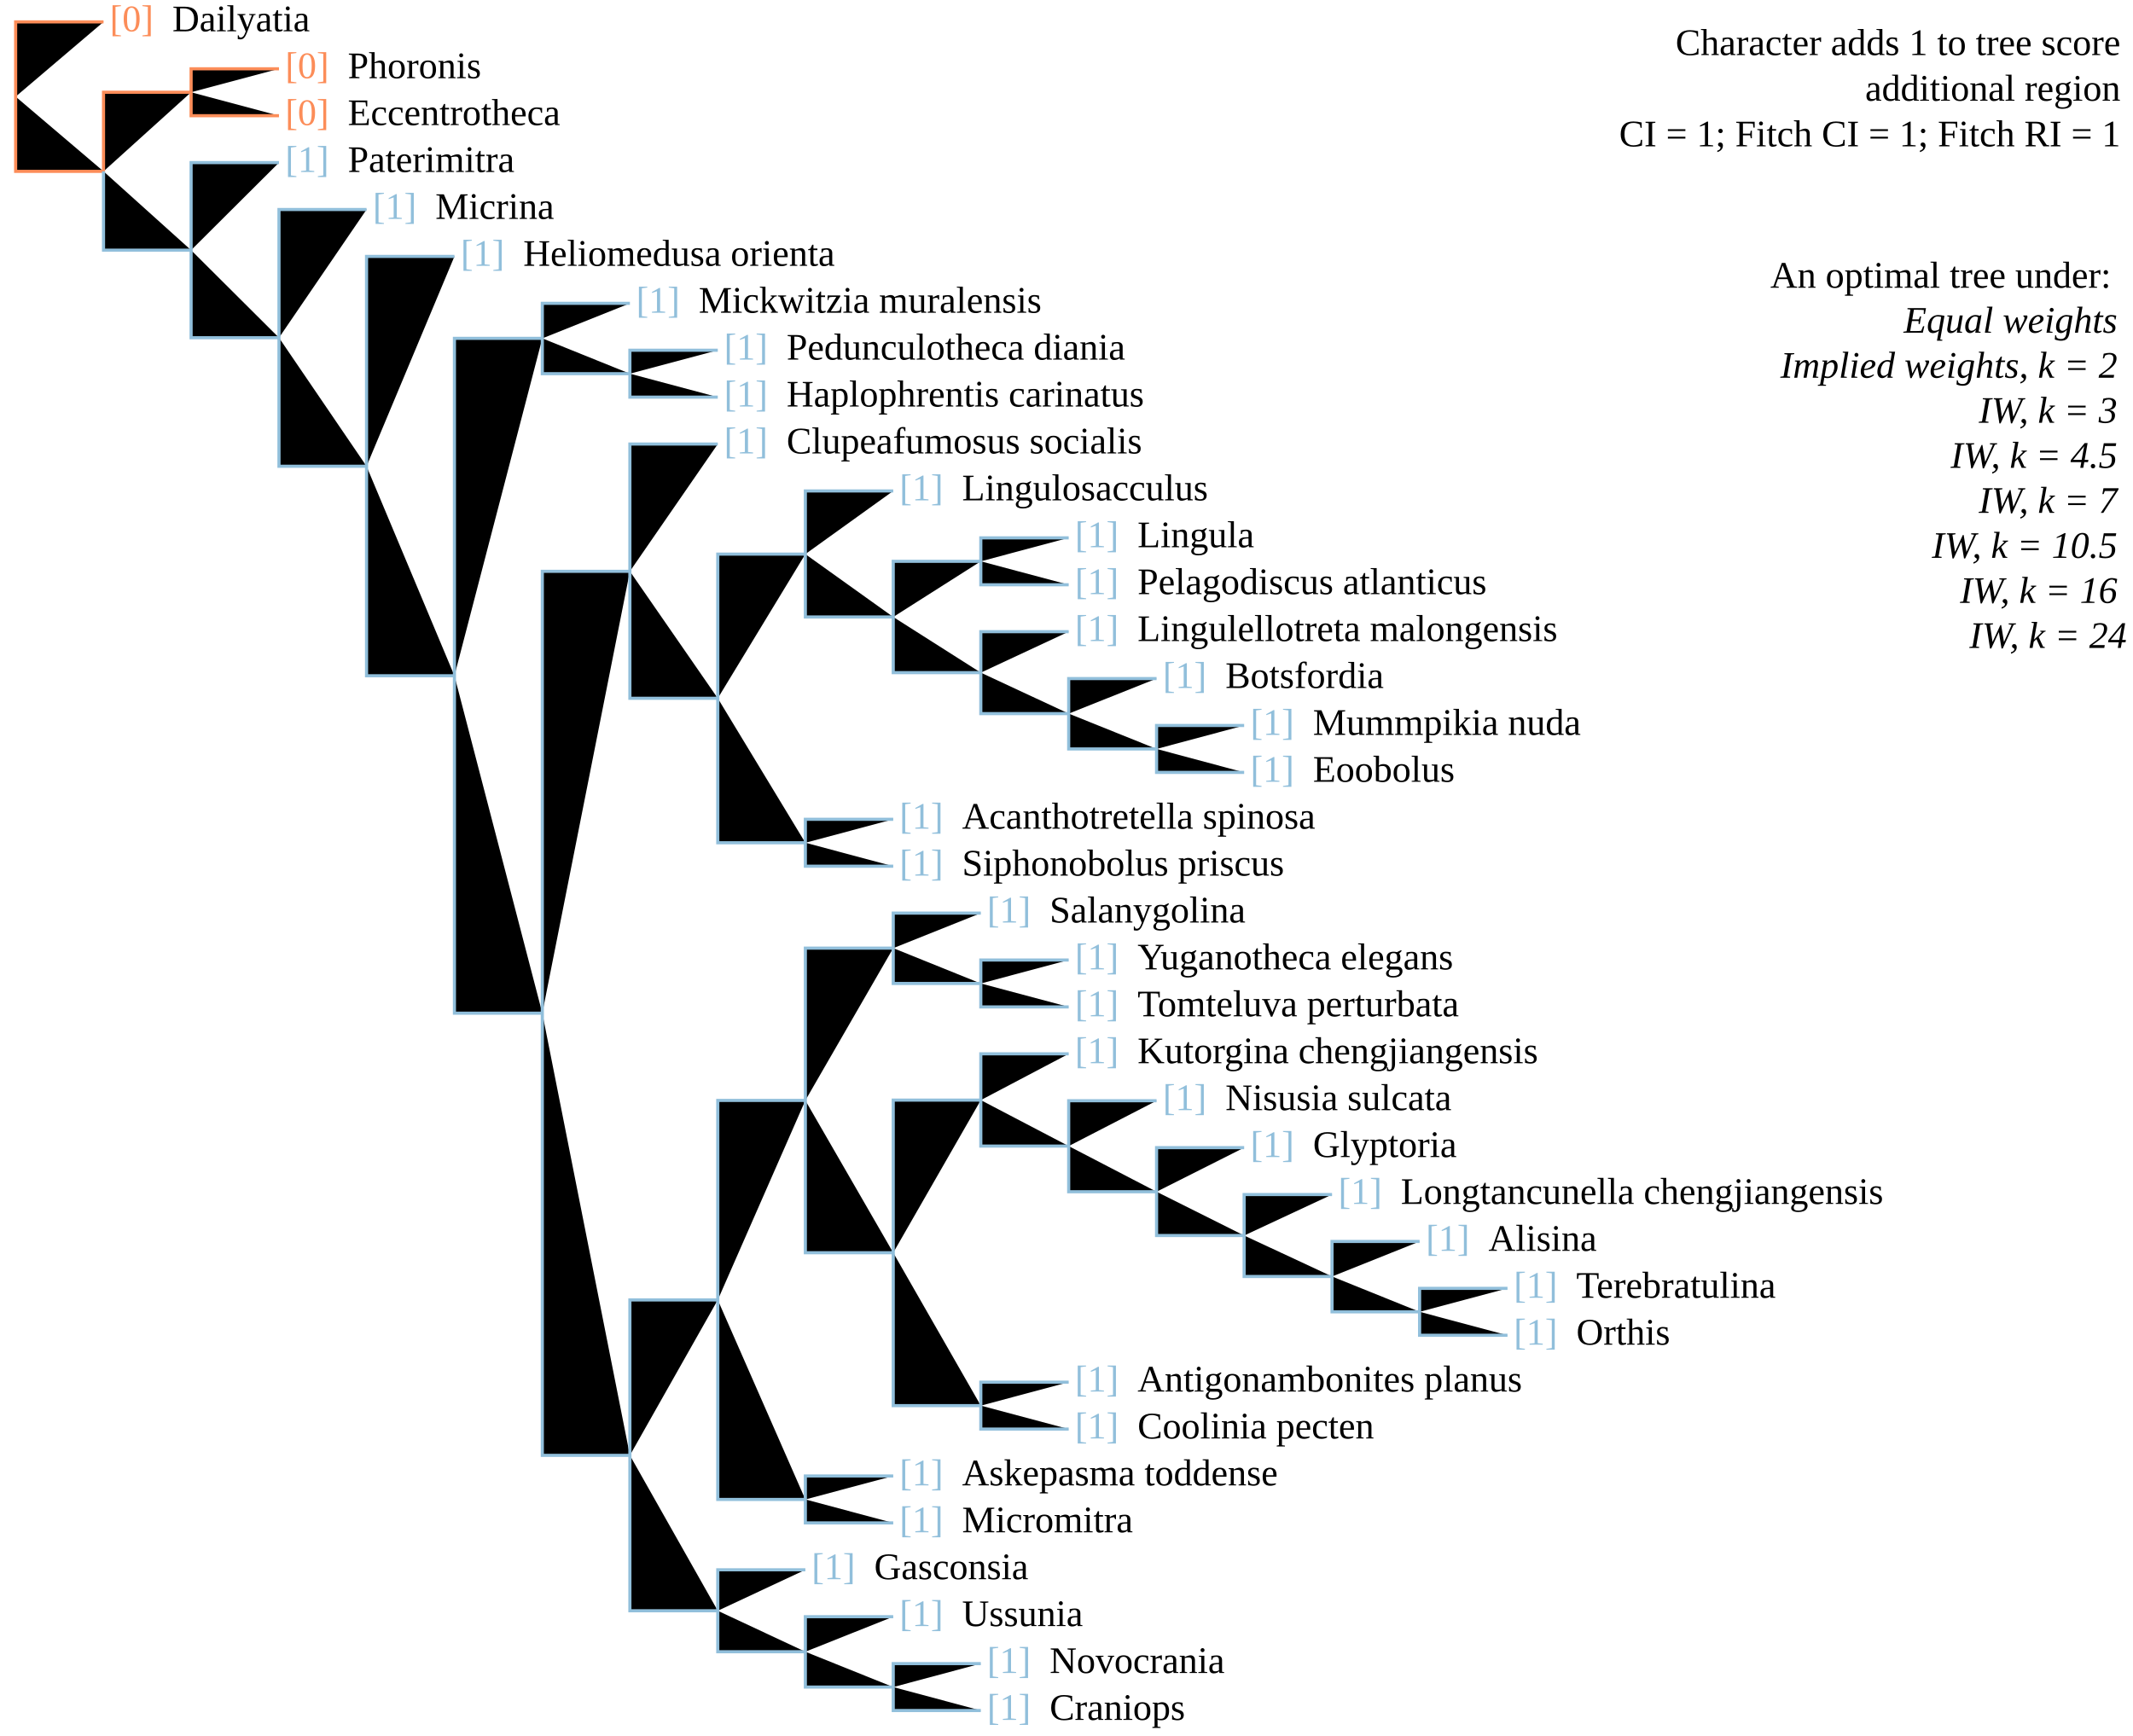
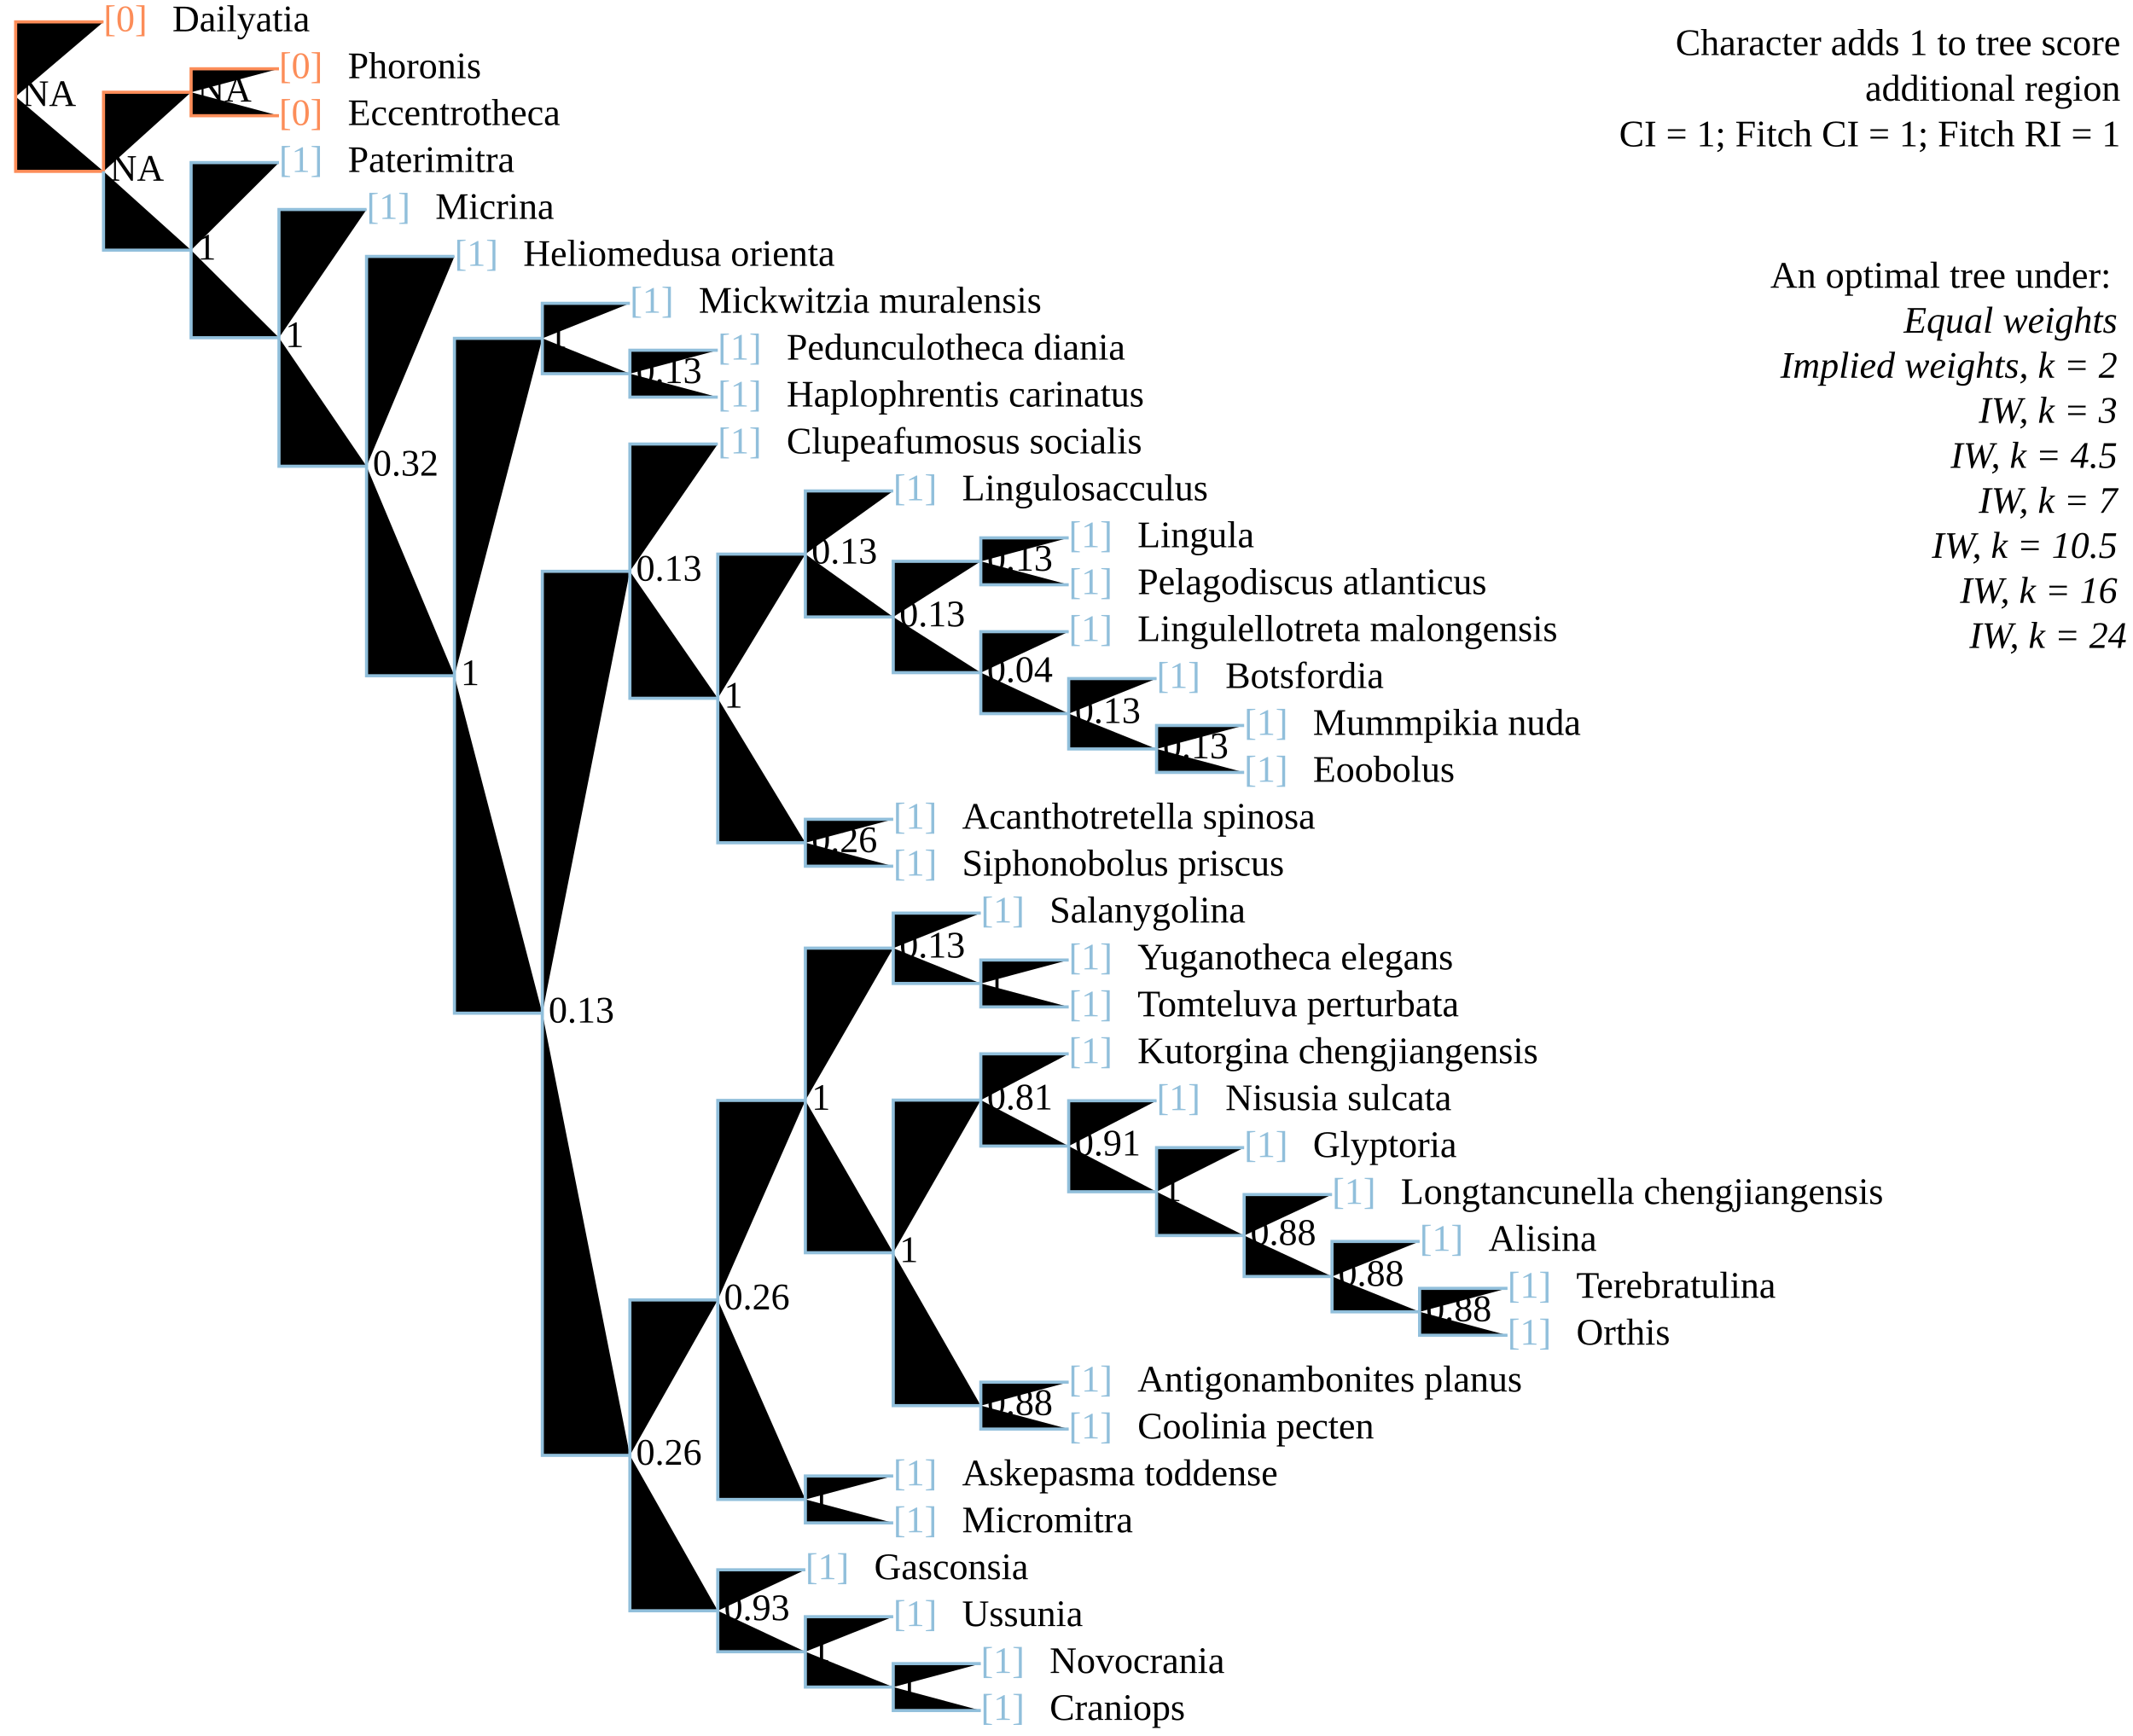
<svg xmlns="http://www.w3.org/2000/svg" version="1.1" width="682" height="555" class="tree" char="2">
  <text x="678" y="17.6" text-anchor="end" class="stepsLabel">Character adds <tspan class="score">1</tspan> to tree score</text>
  <text x="678" y="32.2" text-anchor="end" class="stepsLabel">
    <tspan class="score" /> additional region</text>
  <text x="678" y="46.8" text-anchor="end" class="stepsLabel">CI = 1; Fitch CI = 1; Fitch RI = 1</text>
  <text x="678" y="76" text-anchor="end" class="stepsLabel">
    <tspan dy="16">An optimal tree under:</tspan>
    <tspan x="680" style="font-style:italic" class="notThisAn" dy="1.2em">Equal weights</tspan>
    <tspan x="680" style="font-style:italic" class="thisAn" dy="1.2em">Implied weights, k = 2</tspan>
    <tspan x="680" style="font-style:italic" class="thisAn" dy="1.2em">IW, k = 3</tspan>
    <tspan x="680" style="font-style:italic" class="notThisAn" dy="1.2em">IW, k = 4.5</tspan>
    <tspan x="680" style="font-style:italic" class="notThisAn" dy="1.2em">IW, k = 7</tspan>
    <tspan x="680" style="font-style:italic" class="notThisAn" dy="1.2em">IW, k = 10.5</tspan>
    <tspan x="680" style="font-style:italic" class="notThisAn" dy="1.2em">IW, k = 16</tspan>
    <tspan x="680" style="font-style:italic" class="notThisAn" dy="1.2em">IW, k = 24</tspan>
  </text>
-   <text x="35.1" y="10" fill="#fc8d59" class="flag">[0]</text>
+   <text x="33.1" y="10" fill="#fc8d59" class="flag">[0]</text>
  <text x="55.1" y="10" class="taxonLabel">Dailyatia</text>
-   <text x="91.2" y="40" fill="#fc8d59" class="flag">[0]</text>
+   <text x="89.2" y="40" fill="#fc8d59" class="flag">[0]</text>
  <text x="111.2" y="40" class="taxonLabel">Eccentrotheca</text>
-   <text x="91.2" y="25" fill="#fc8d59" class="flag">[0]</text>
+   <text x="89.2" y="25" fill="#fc8d59" class="flag">[0]</text>
  <text x="111.2" y="25" class="taxonLabel">Phoronis</text>
-   <text x="91.2" y="55" fill="#91bfdb" class="flag">[1]</text>
+   <text x="89.2" y="55" fill="#91bfdb" class="flag">[1]</text>
  <text x="111.2" y="55" class="taxonLabel">Paterimitra</text>
-   <text x="119.2" y="70" fill="#91bfdb" class="flag">[1]</text>
+   <text x="117.2" y="70" fill="#91bfdb" class="flag">[1]</text>
  <text x="139.2" y="70" class="taxonLabel">Micrina</text>
-   <text x="147.3" y="85" fill="#91bfdb" class="flag">[1]</text>
+   <text x="145.3" y="85" fill="#91bfdb" class="flag">[1]</text>
  <text x="167.3" y="85" class="taxonLabel">Heliomedusa orienta</text>
-   <text x="203.4" y="100" fill="#91bfdb" class="flag">[1]</text>
+   <text x="201.4" y="100" fill="#91bfdb" class="flag">[1]</text>
  <text x="223.4" y="100" class="taxonLabel">Mickwitzia muralensis</text>
-   <text x="231.5" y="130" fill="#91bfdb" class="flag">[1]</text>
+   <text x="229.5" y="130" fill="#91bfdb" class="flag">[1]</text>
  <text x="251.5" y="130" class="taxonLabel">Haplophrentis carinatus</text>
-   <text x="231.5" y="115" fill="#91bfdb" class="flag">[1]</text>
+   <text x="229.5" y="115" fill="#91bfdb" class="flag">[1]</text>
  <text x="251.5" y="115" class="taxonLabel">Pedunculotheca diania</text>
-   <text x="231.5" y="145" fill="#91bfdb" class="flag">[1]</text>
+   <text x="229.5" y="145" fill="#91bfdb" class="flag">[1]</text>
  <text x="251.5" y="145" class="taxonLabel">Clupeafumosus socialis</text>
-   <text x="287.6" y="160" fill="#91bfdb" class="flag">[1]</text>
+   <text x="285.6" y="160" fill="#91bfdb" class="flag">[1]</text>
  <text x="307.6" y="160" class="taxonLabel">Lingulosacculus</text>
-   <text x="287.6" y="280" fill="#91bfdb" class="flag">[1]</text>
+   <text x="285.6" y="280" fill="#91bfdb" class="flag">[1]</text>
  <text x="307.6" y="280" class="taxonLabel">Siphonobolus priscus</text>
-   <text x="287.6" y="265" fill="#91bfdb" class="flag">[1]</text>
+   <text x="285.6" y="265" fill="#91bfdb" class="flag">[1]</text>
  <text x="307.6" y="265" class="taxonLabel">Acanthotretella spinosa</text>
-   <text x="343.7" y="205" fill="#91bfdb" class="flag">[1]</text>
+   <text x="341.7" y="205" fill="#91bfdb" class="flag">[1]</text>
  <text x="363.7" y="205" class="taxonLabel">Lingulellotreta malongensis</text>
-   <text x="371.8" y="220" fill="#91bfdb" class="flag">[1]</text>
+   <text x="369.8" y="220" fill="#91bfdb" class="flag">[1]</text>
  <text x="391.8" y="220" class="taxonLabel">Botsfordia</text>
-   <text x="399.8" y="235" fill="#91bfdb" class="flag">[1]</text>
+   <text x="397.8" y="235" fill="#91bfdb" class="flag">[1]</text>
  <text x="419.8" y="235" class="taxonLabel">Mummpikia nuda</text>
-   <text x="399.8" y="250" fill="#91bfdb" class="flag">[1]</text>
+   <text x="397.8" y="250" fill="#91bfdb" class="flag">[1]</text>
  <text x="419.8" y="250" class="taxonLabel">Eoobolus</text>
-   <text x="343.7" y="190" fill="#91bfdb" class="flag">[1]</text>
+   <text x="341.7" y="190" fill="#91bfdb" class="flag">[1]</text>
  <text x="363.7" y="190" class="taxonLabel">Pelagodiscus atlanticus</text>
-   <text x="343.7" y="175" fill="#91bfdb" class="flag">[1]</text>
+   <text x="341.7" y="175" fill="#91bfdb" class="flag">[1]</text>
  <text x="363.7" y="175" class="taxonLabel">Lingula</text>
-   <text x="315.6" y="295" fill="#91bfdb" class="flag">[1]</text>
+   <text x="313.6" y="295" fill="#91bfdb" class="flag">[1]</text>
  <text x="335.6" y="295" class="taxonLabel">Salanygolina</text>
-   <text x="343.7" y="325" fill="#91bfdb" class="flag">[1]</text>
+   <text x="341.7" y="325" fill="#91bfdb" class="flag">[1]</text>
  <text x="363.7" y="325" class="taxonLabel">Tomteluva perturbata</text>
-   <text x="343.7" y="310" fill="#91bfdb" class="flag">[1]</text>
+   <text x="341.7" y="310" fill="#91bfdb" class="flag">[1]</text>
  <text x="363.7" y="310" class="taxonLabel">Yuganotheca elegans</text>
-   <text x="343.7" y="340" fill="#91bfdb" class="flag">[1]</text>
+   <text x="341.7" y="340" fill="#91bfdb" class="flag">[1]</text>
  <text x="363.7" y="340" class="taxonLabel">Kutorgina chengjiangensis</text>
-   <text x="371.8" y="355" fill="#91bfdb" class="flag">[1]</text>
+   <text x="369.8" y="355" fill="#91bfdb" class="flag">[1]</text>
  <text x="391.8" y="355" class="taxonLabel">Nisusia sulcata</text>
-   <text x="399.8" y="370" fill="#91bfdb" class="flag">[1]</text>
+   <text x="397.8" y="370" fill="#91bfdb" class="flag">[1]</text>
  <text x="419.8" y="370" class="taxonLabel">Glyptoria</text>
-   <text x="427.9" y="385" fill="#91bfdb" class="flag">[1]</text>
+   <text x="425.9" y="385" fill="#91bfdb" class="flag">[1]</text>
  <text x="447.9" y="385" class="taxonLabel">Longtancunella chengjiangensis</text>
-   <text x="455.9" y="400" fill="#91bfdb" class="flag">[1]</text>
+   <text x="453.9" y="400" fill="#91bfdb" class="flag">[1]</text>
  <text x="475.9" y="400" class="taxonLabel">Alisina</text>
-   <text x="484" y="430" fill="#91bfdb" class="flag">[1]</text>
+   <text x="482" y="430" fill="#91bfdb" class="flag">[1]</text>
  <text x="504" y="430" class="taxonLabel">Orthis</text>
-   <text x="484" y="415" fill="#91bfdb" class="flag">[1]</text>
+   <text x="482" y="415" fill="#91bfdb" class="flag">[1]</text>
  <text x="504" y="415" class="taxonLabel">Terebratulina</text>
-   <text x="343.7" y="460" fill="#91bfdb" class="flag">[1]</text>
+   <text x="341.7" y="460" fill="#91bfdb" class="flag">[1]</text>
  <text x="363.7" y="460" class="taxonLabel">Coolinia pecten</text>
-   <text x="343.7" y="445" fill="#91bfdb" class="flag">[1]</text>
+   <text x="341.7" y="445" fill="#91bfdb" class="flag">[1]</text>
  <text x="363.7" y="445" class="taxonLabel">Antigonambonites planus</text>
-   <text x="287.6" y="490" fill="#91bfdb" class="flag">[1]</text>
+   <text x="285.6" y="490" fill="#91bfdb" class="flag">[1]</text>
  <text x="307.6" y="490" class="taxonLabel">Micromitra</text>
-   <text x="287.6" y="475" fill="#91bfdb" class="flag">[1]</text>
+   <text x="285.6" y="475" fill="#91bfdb" class="flag">[1]</text>
  <text x="307.6" y="475" class="taxonLabel">Askepasma toddense</text>
-   <text x="259.5" y="505" fill="#91bfdb" class="flag">[1]</text>
+   <text x="257.5" y="505" fill="#91bfdb" class="flag">[1]</text>
  <text x="279.5" y="505" class="taxonLabel">Gasconsia</text>
-   <text x="287.6" y="520" fill="#91bfdb" class="flag">[1]</text>
+   <text x="285.6" y="520" fill="#91bfdb" class="flag">[1]</text>
  <text x="307.6" y="520" class="taxonLabel">Ussunia</text>
-   <text x="315.6" y="550" fill="#91bfdb" class="flag">[1]</text>
+   <text x="313.6" y="550" fill="#91bfdb" class="flag">[1]</text>
  <text x="335.6" y="550" class="taxonLabel">Craniops</text>
-   <text x="315.6" y="535" fill="#91bfdb" class="flag">[1]</text>
+   <text x="313.6" y="535" fill="#91bfdb" class="flag">[1]</text>
  <text x="335.6" y="535" class="taxonLabel">Novocrania</text>
  <path d="M5,30.9V7H33.1M5,30.9V54.8H33.1M33.1,54.8V29.5H61.1M61.1,29.5V22H89.2M61.1,29.5V37H89.2" stroke="#fc8d59" />
  <path d="M33.1,54.8V80H61.1M61.1,80V52H89.2M61.1,80V108H89.2M89.2,108V67H117.2M89.2,108V149.1H117.2M117.2,149.1V82H145.3M117.2,149.1V216.1H145.3M145.3,216.1V108.2H173.4M173.4,108.2V97H201.4M173.4,108.2V119.5H201.4M201.4,119.5V112H229.5M201.4,119.5V127H229.5M145.3,216.1V324H173.4M173.4,324V182.7H201.4M201.4,182.7V142H229.5M201.4,182.7V223.3H229.5M229.5,223.3V177.2H257.5M257.5,177.2V157H285.6M257.5,177.2V197.3H285.6M285.6,197.3V179.5H313.6M313.6,179.5V172H341.7M313.6,179.5V187H341.7M285.6,197.3V215.1H313.6M313.6,215.1V202H341.7M313.6,215.1V228.2H341.7M341.7,228.2V217H369.8M341.7,228.2V239.5H369.8M369.8,239.5V232H397.8M369.8,239.5V247H397.8M229.5,223.3V269.5H257.5M257.5,269.5V262H285.6M257.5,269.5V277H285.6M173.4,324V465.4H201.4M201.4,465.4V415.7H229.5M229.5,415.7V351.9H257.5M257.5,351.9V303.2H285.6M285.6,303.2V292H313.6M285.6,303.2V314.5H313.6M313.6,314.5V307H341.7M313.6,314.5V322H341.7M257.5,351.9V400.6H285.6M285.6,400.6V351.8H313.6M313.6,351.8V337H341.7M313.6,351.8V366.5H341.7M341.7,366.5V352H369.8M341.7,366.5V381.1H369.8M369.8,381.1V367H397.8M369.8,381.1V395.1H397.8M397.8,395.1V382H425.9M397.8,395.1V408.2H425.9M425.9,408.2V397H453.9M425.9,408.2V419.5H453.9M453.9,419.5V412H482M453.9,419.5V427H482M285.6,400.6V449.5H313.6M313.6,449.5V442H341.7M313.6,449.5V457H341.7M229.5,415.7V479.5H257.5M257.5,479.5V472H285.6M257.5,479.5V487H285.6M201.4,465.4V515.1H229.5M229.5,515.1V502H257.5M229.5,515.1V528.2H257.5M257.5,528.2V517H285.6M257.5,528.2V539.5H285.6M285.6,539.5V532H313.6M285.6,539.5V547H313.6" stroke="#91bfdb" />
+   <text x="7" y="33.9" class="node">NA</text>
+   <text x="35.1" y="57.8" class="node">NA</text>
+   <text x="63.1" y="32.5" class="node">NA</text>
+   <text x="63.1" y="83" class="node">1</text>
+   <text x="91.2" y="111" class="node">1</text>
+   <text x="119.2" y="152.1" class="node">0.32</text>
+   <text x="147.3" y="219.1" class="node">1</text>
+   <text x="175.4" y="111.2" class="node">1</text>
+   <text x="203.4" y="122.5" class="node">0.13</text>
+   <text x="175.4" y="327" class="node">0.13</text>
+   <text x="203.4" y="185.7" class="node">0.13</text>
+   <text x="231.5" y="226.3" class="node">1</text>
+   <text x="259.5" y="180.2" class="node">0.13</text>
+   <text x="287.6" y="200.3" class="node">0.13</text>
+   <text x="315.6" y="182.5" class="node">0.13</text>
+   <text x="315.6" y="218.1" class="node">0.04</text>
+   <text x="343.7" y="231.2" class="node">0.13</text>
+   <text x="371.8" y="242.5" class="node">0.13</text>
+   <text x="259.5" y="272.5" class="node">0.26</text>
+   <text x="203.4" y="468.4" class="node">0.26</text>
+   <text x="231.5" y="418.7" class="node">0.26</text>
+   <text x="259.5" y="354.9" class="node">1</text>
+   <text x="287.6" y="306.2" class="node">0.13</text>
+   <text x="315.6" y="317.5" class="node">1</text>
+   <text x="287.6" y="403.6" class="node">1</text>
+   <text x="315.6" y="354.8" class="node">0.81</text>
+   <text x="343.7" y="369.5" class="node">0.91</text>
+   <text x="371.8" y="384.1" class="node">1</text>
+   <text x="399.8" y="398.1" class="node">0.88</text>
+   <text x="427.9" y="411.2" class="node">0.88</text>
+   <text x="455.9" y="422.5" class="node">0.88</text>
+   <text x="315.6" y="452.5" class="node">0.88</text>
+   <text x="259.5" y="482.5" class="node">1</text>
+   <text x="231.5" y="518.1" class="node">0.93</text>
+   <text x="259.5" y="531.2" class="node">1</text>
+   <text x="287.6" y="542.5" class="node">1</text>
</svg>
